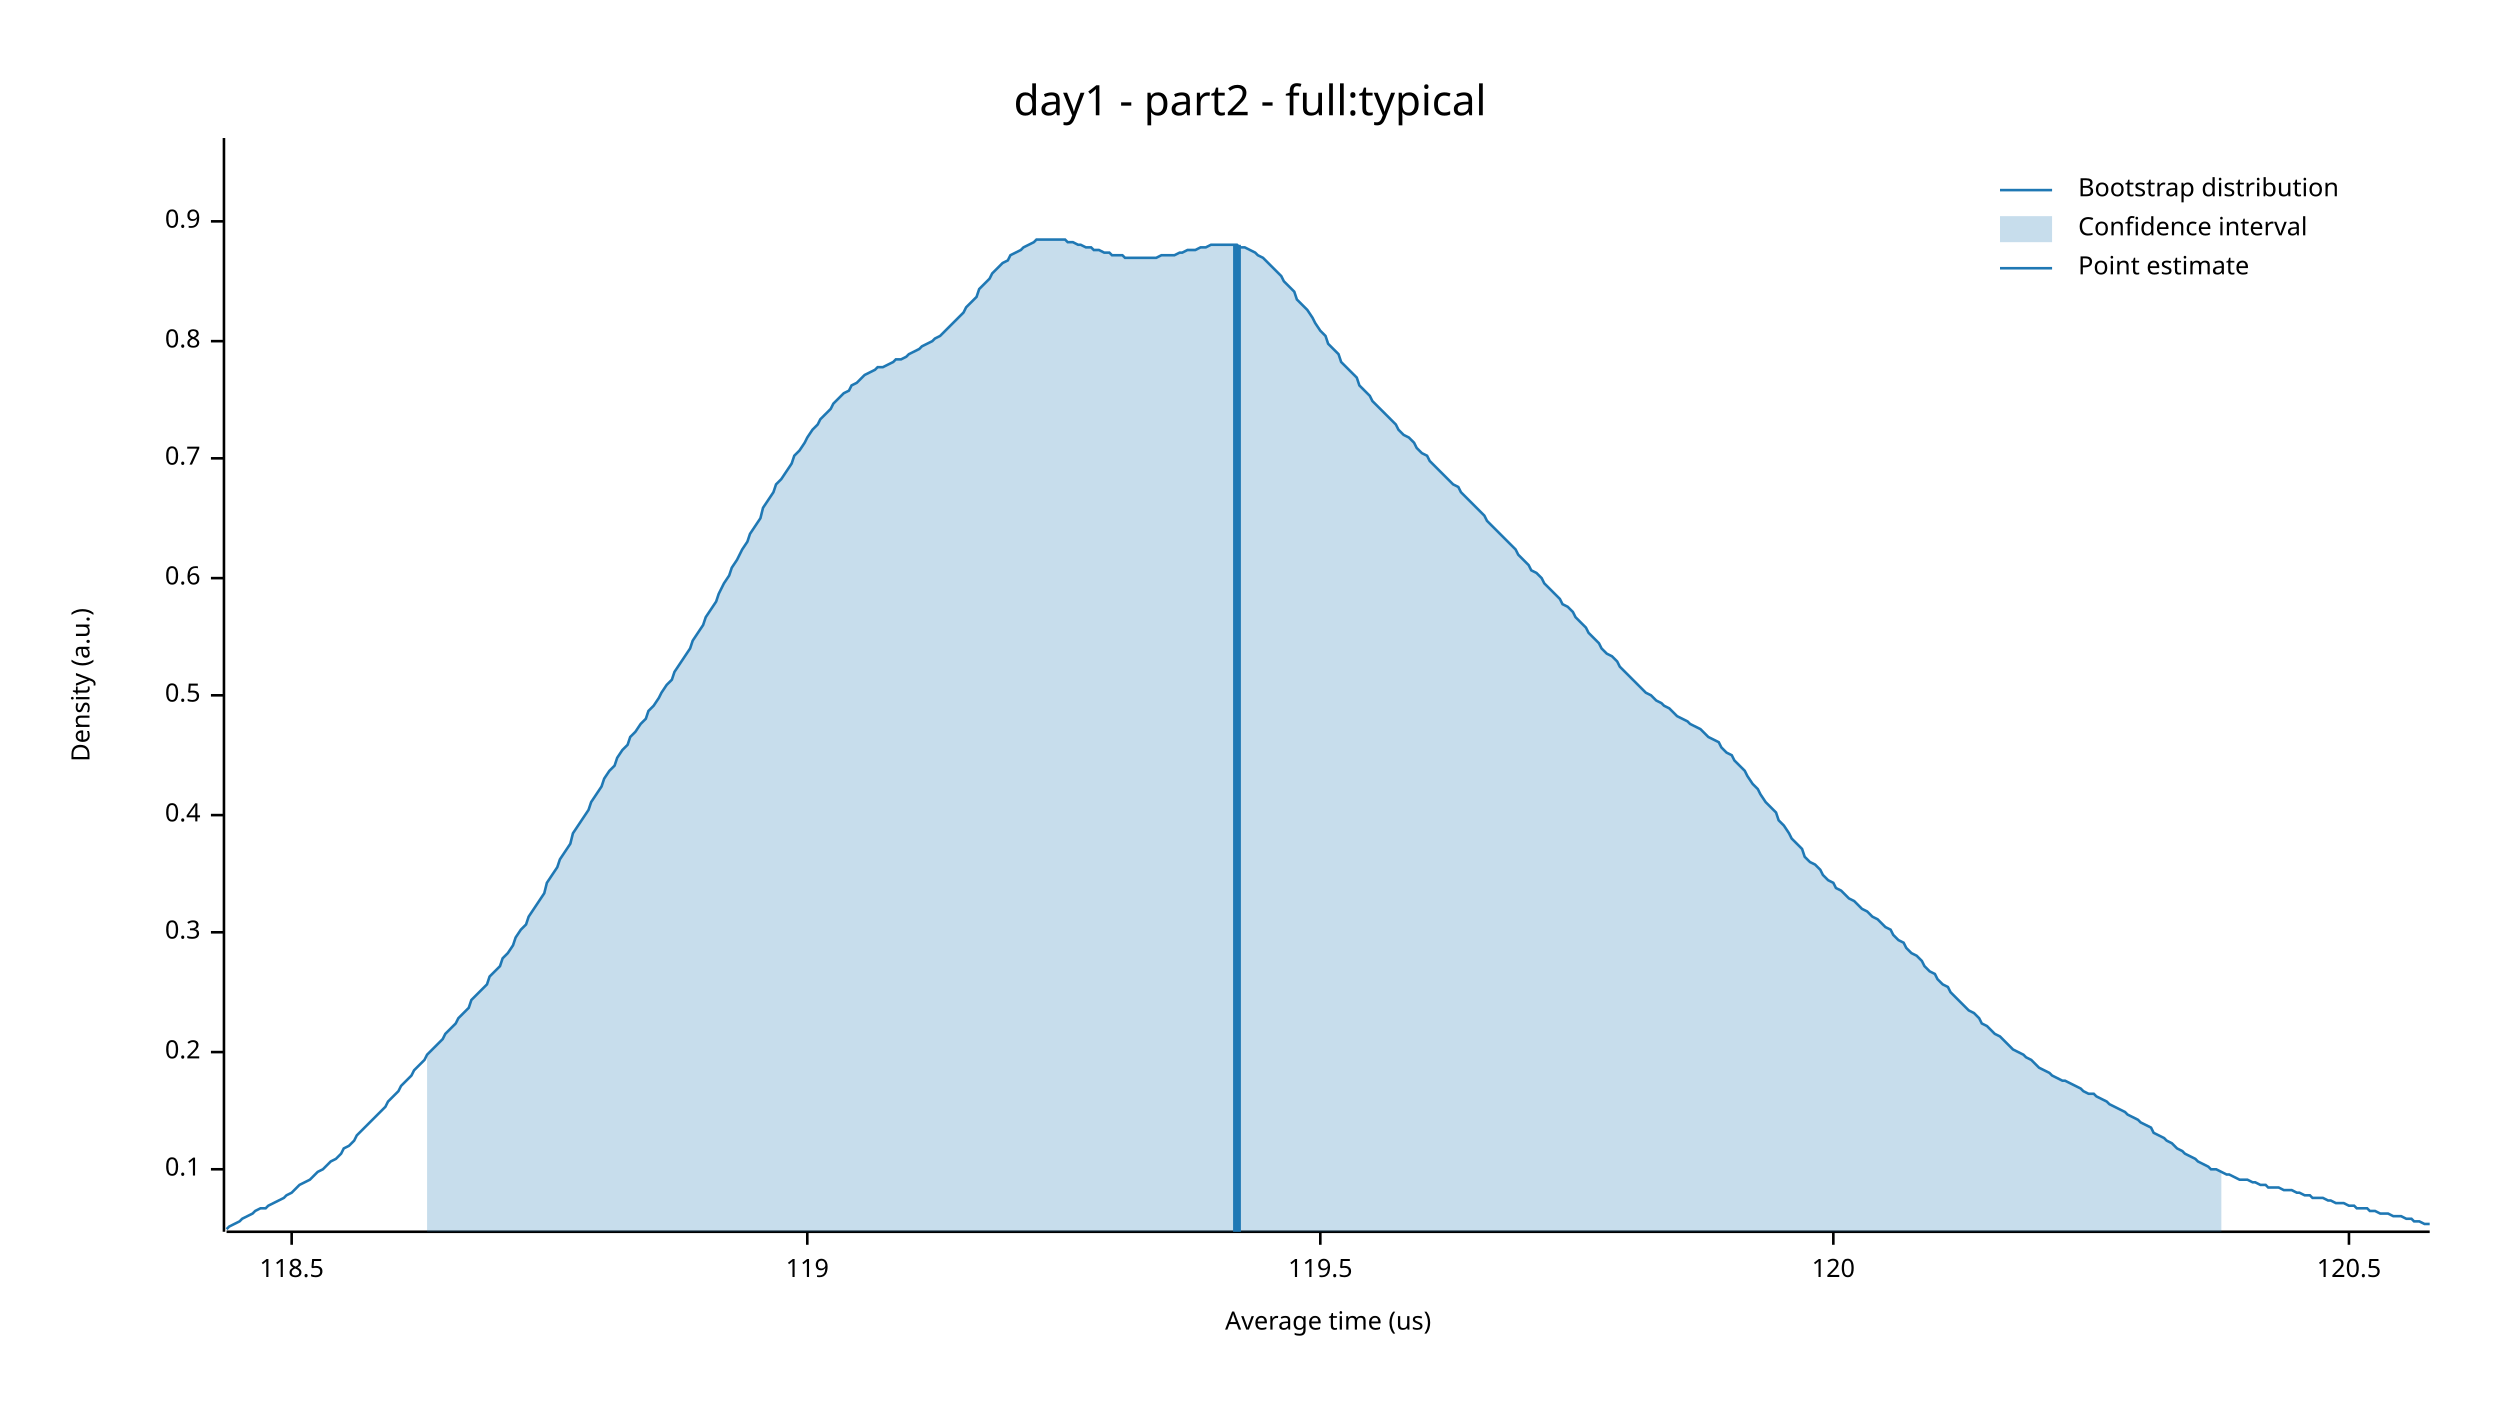
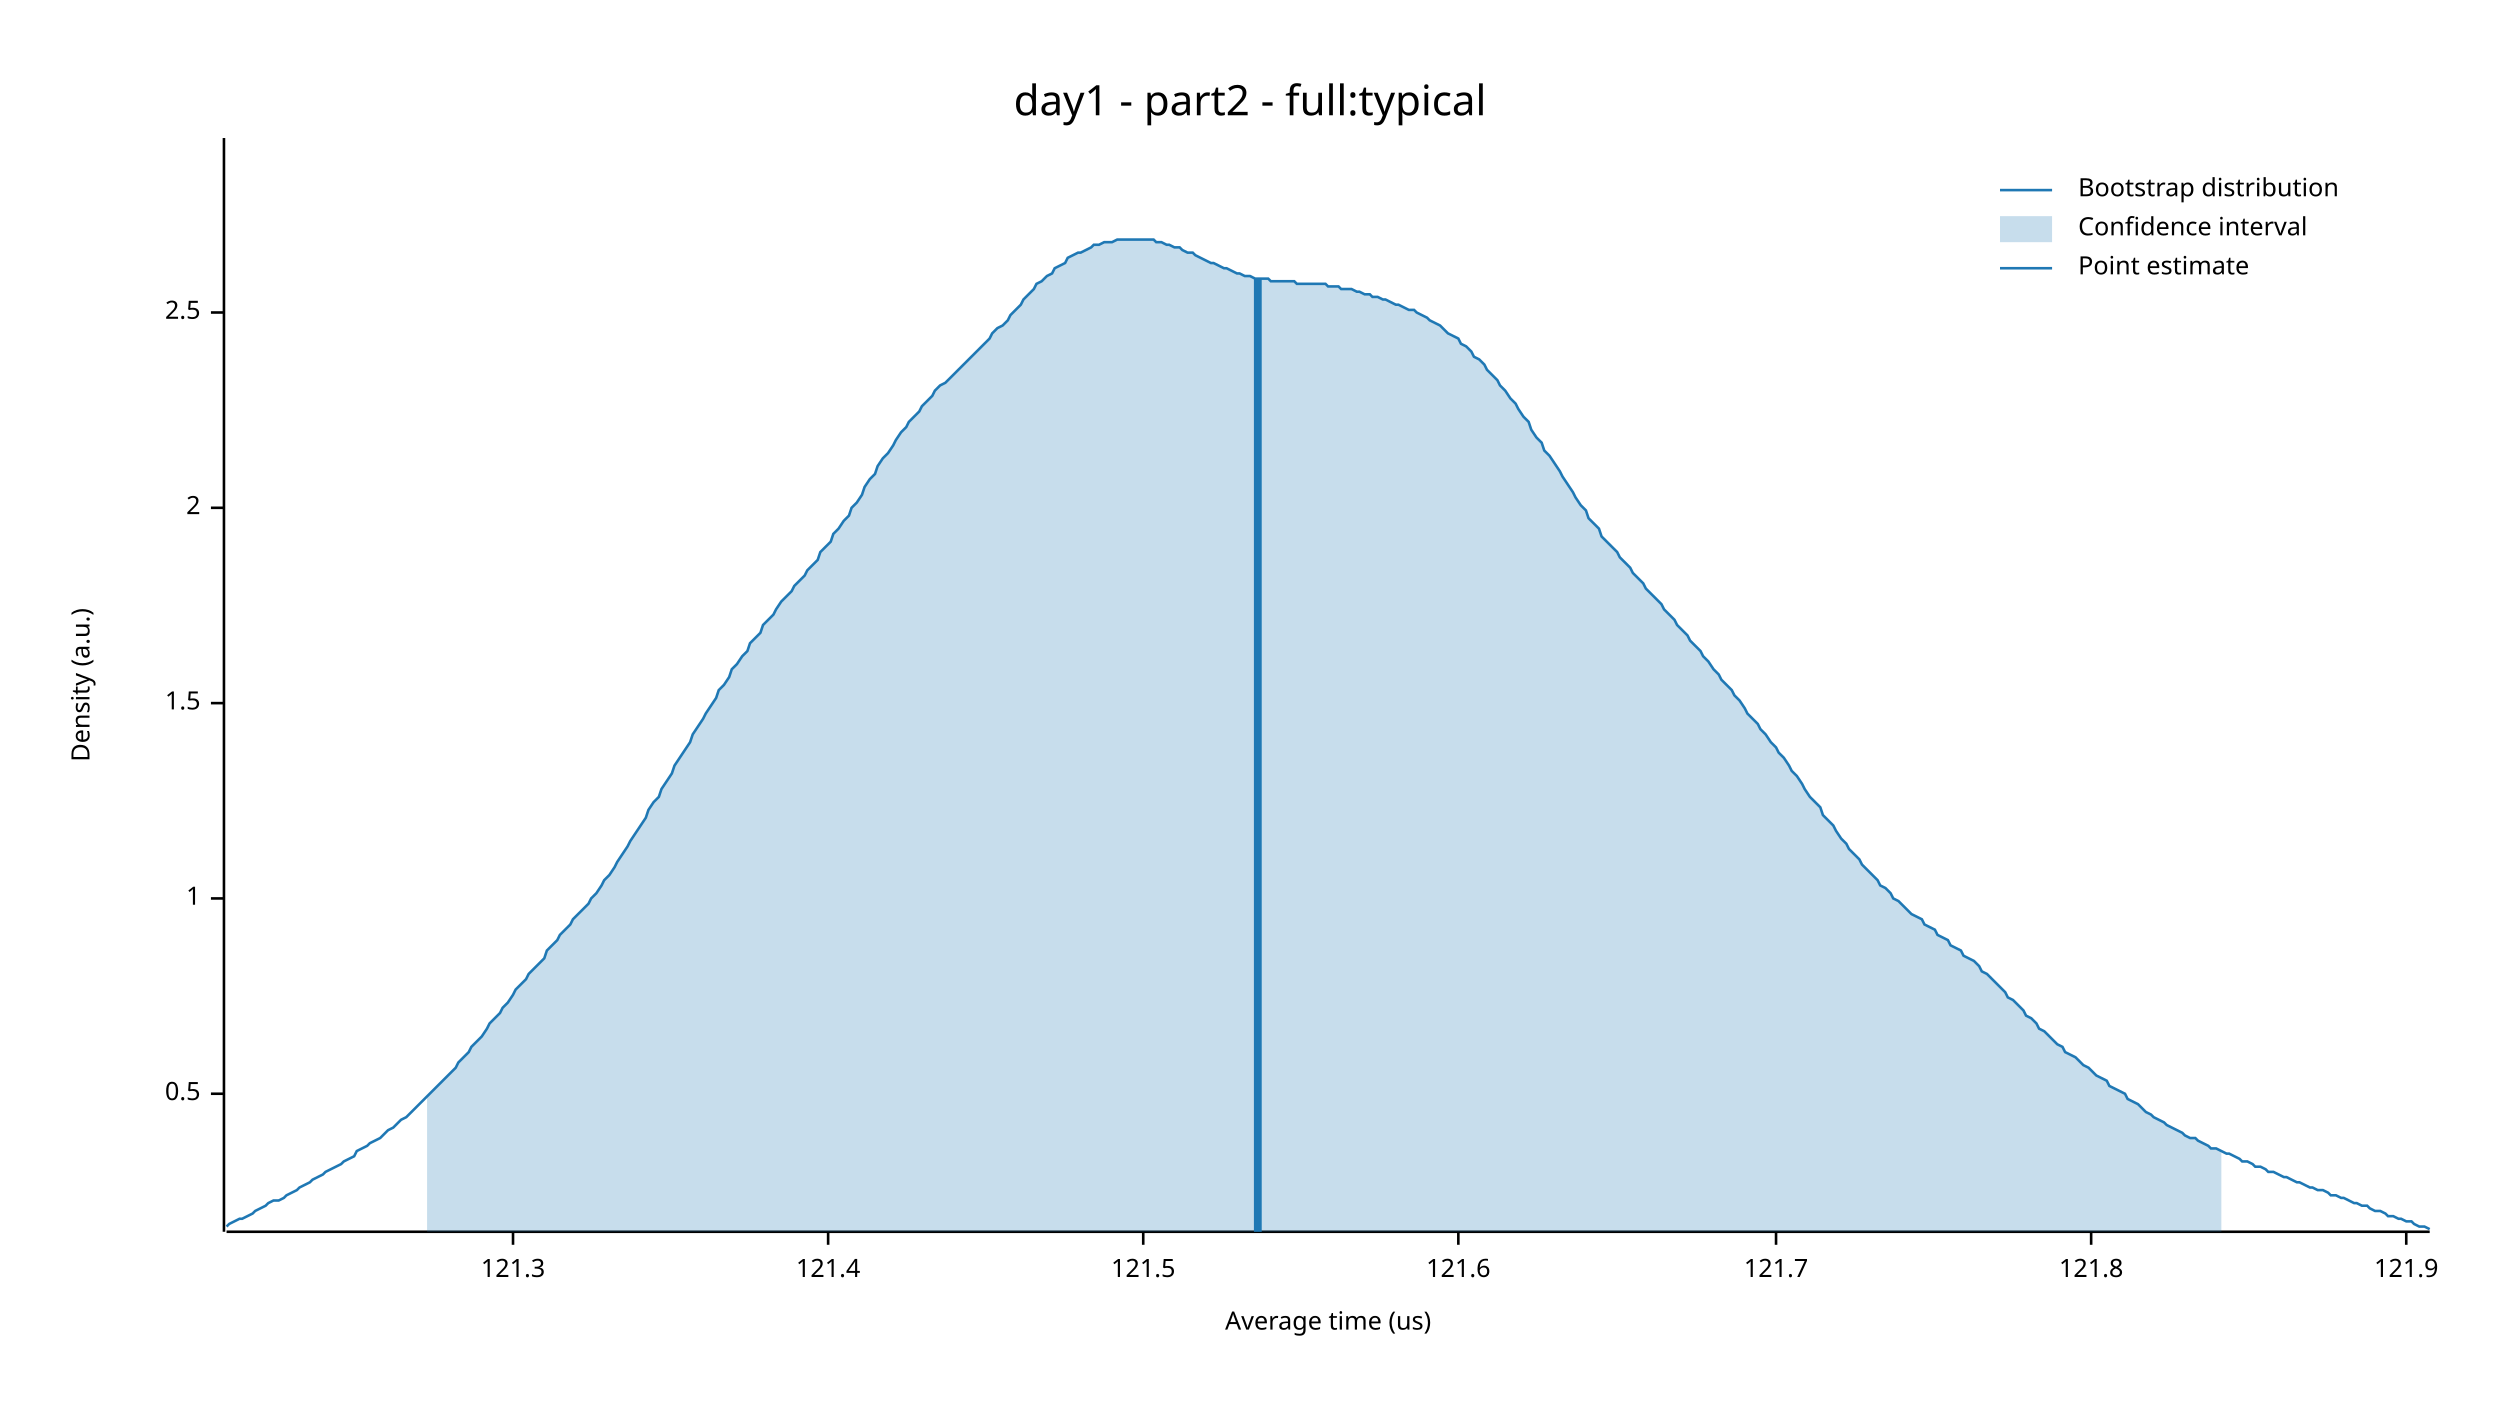
<svg xmlns="http://www.w3.org/2000/svg" width="960" height="540" viewBox="0 0 960 540">
  <text x="480" y="32" dy="0.76em" text-anchor="middle" font-family="sans-serif" font-size="16.129" opacity="1" fill="#000000">
day1 - part2 - full:typical
</text>
  <text x="27" y="263" dy="0.76em" text-anchor="middle" font-family="sans-serif" font-size="9.677" opacity="1" fill="#000000" transform="rotate(270, 27, 263)">
Density (a.u.)
</text>
  <text x="510" y="513" dy="-0.5ex" text-anchor="middle" font-family="sans-serif" font-size="9.677" opacity="1" fill="#000000">
Average time (us)
</text>
  <polyline fill="none" opacity="1" stroke="#000000" stroke-width="1" points="86,53 86,473 " />
-   <text x="77" y="449" dy="0.5ex" text-anchor="end" font-family="sans-serif" font-size="9.677" opacity="1" fill="#000000">
- 0.1
- </text>
-   <polyline fill="none" opacity="1" stroke="#000000" stroke-width="1" points="81,449 86,449 " />
-   <text x="77" y="404" dy="0.5ex" text-anchor="end" font-family="sans-serif" font-size="9.677" opacity="1" fill="#000000">
- 0.2
- </text>
-   <polyline fill="none" opacity="1" stroke="#000000" stroke-width="1" points="81,404 86,404 " />
-   <text x="77" y="358" dy="0.5ex" text-anchor="end" font-family="sans-serif" font-size="9.677" opacity="1" fill="#000000">
- 0.3
- </text>
-   <polyline fill="none" opacity="1" stroke="#000000" stroke-width="1" points="81,358 86,358 " />
-   <text x="77" y="313" dy="0.5ex" text-anchor="end" font-family="sans-serif" font-size="9.677" opacity="1" fill="#000000">
- 0.4
- </text>
-   <polyline fill="none" opacity="1" stroke="#000000" stroke-width="1" points="81,313 86,313 " />
-   <text x="77" y="267" dy="0.5ex" text-anchor="end" font-family="sans-serif" font-size="9.677" opacity="1" fill="#000000">
+   <text x="77" y="420" dy="0.5ex" text-anchor="end" font-family="sans-serif" font-size="9.677" opacity="1" fill="#000000">
0.5
</text>
-   <polyline fill="none" opacity="1" stroke="#000000" stroke-width="1" points="81,267 86,267 " />
-   <text x="77" y="222" dy="0.5ex" text-anchor="end" font-family="sans-serif" font-size="9.677" opacity="1" fill="#000000">
- 0.6
+   <polyline fill="none" opacity="1" stroke="#000000" stroke-width="1" points="81,420 86,420 " />
+   <text x="77" y="345" dy="0.5ex" text-anchor="end" font-family="sans-serif" font-size="9.677" opacity="1" fill="#000000">
+ 1
</text>
-   <polyline fill="none" opacity="1" stroke="#000000" stroke-width="1" points="81,222 86,222 " />
-   <text x="77" y="176" dy="0.5ex" text-anchor="end" font-family="sans-serif" font-size="9.677" opacity="1" fill="#000000">
- 0.7
+   <polyline fill="none" opacity="1" stroke="#000000" stroke-width="1" points="81,345 86,345 " />
+   <text x="77" y="270" dy="0.5ex" text-anchor="end" font-family="sans-serif" font-size="9.677" opacity="1" fill="#000000">
+ 1.5
</text>
-   <polyline fill="none" opacity="1" stroke="#000000" stroke-width="1" points="81,176 86,176 " />
-   <text x="77" y="131" dy="0.5ex" text-anchor="end" font-family="sans-serif" font-size="9.677" opacity="1" fill="#000000">
- 0.8
+   <polyline fill="none" opacity="1" stroke="#000000" stroke-width="1" points="81,270 86,270 " />
+   <text x="77" y="195" dy="0.5ex" text-anchor="end" font-family="sans-serif" font-size="9.677" opacity="1" fill="#000000">
+ 2
</text>
-   <polyline fill="none" opacity="1" stroke="#000000" stroke-width="1" points="81,131 86,131 " />
-   <text x="77" y="85" dy="0.5ex" text-anchor="end" font-family="sans-serif" font-size="9.677" opacity="1" fill="#000000">
- 0.9
+   <polyline fill="none" opacity="1" stroke="#000000" stroke-width="1" points="81,195 86,195 " />
+   <text x="77" y="120" dy="0.5ex" text-anchor="end" font-family="sans-serif" font-size="9.677" opacity="1" fill="#000000">
+ 2.5
</text>
-   <polyline fill="none" opacity="1" stroke="#000000" stroke-width="1" points="81,85 86,85 " />
+   <polyline fill="none" opacity="1" stroke="#000000" stroke-width="1" points="81,120 86,120 " />
  <polyline fill="none" opacity="1" stroke="#000000" stroke-width="1" points="87,473 933,473 " />
-   <text x="112" y="483" dy="0.76em" text-anchor="middle" font-family="sans-serif" font-size="9.677" opacity="1" fill="#000000">
- 118.5
+   <text x="197" y="483" dy="0.76em" text-anchor="middle" font-family="sans-serif" font-size="9.677" opacity="1" fill="#000000">
+ 121.3
</text>
-   <polyline fill="none" opacity="1" stroke="#000000" stroke-width="1" points="112,473 112,478 " />
-   <text x="310" y="483" dy="0.76em" text-anchor="middle" font-family="sans-serif" font-size="9.677" opacity="1" fill="#000000">
- 119
+   <polyline fill="none" opacity="1" stroke="#000000" stroke-width="1" points="197,473 197,478 " />
+   <text x="318" y="483" dy="0.76em" text-anchor="middle" font-family="sans-serif" font-size="9.677" opacity="1" fill="#000000">
+ 121.4
</text>
-   <polyline fill="none" opacity="1" stroke="#000000" stroke-width="1" points="310,473 310,478 " />
-   <text x="507" y="483" dy="0.76em" text-anchor="middle" font-family="sans-serif" font-size="9.677" opacity="1" fill="#000000">
- 119.5
+   <polyline fill="none" opacity="1" stroke="#000000" stroke-width="1" points="318,473 318,478 " />
+   <text x="439" y="483" dy="0.76em" text-anchor="middle" font-family="sans-serif" font-size="9.677" opacity="1" fill="#000000">
+ 121.5
</text>
-   <polyline fill="none" opacity="1" stroke="#000000" stroke-width="1" points="507,473 507,478 " />
-   <text x="704" y="483" dy="0.76em" text-anchor="middle" font-family="sans-serif" font-size="9.677" opacity="1" fill="#000000">
- 120
+   <polyline fill="none" opacity="1" stroke="#000000" stroke-width="1" points="439,473 439,478 " />
+   <text x="560" y="483" dy="0.76em" text-anchor="middle" font-family="sans-serif" font-size="9.677" opacity="1" fill="#000000">
+ 121.6
</text>
-   <polyline fill="none" opacity="1" stroke="#000000" stroke-width="1" points="704,473 704,478 " />
-   <text x="902" y="483" dy="0.76em" text-anchor="middle" font-family="sans-serif" font-size="9.677" opacity="1" fill="#000000">
- 120.5
+   <polyline fill="none" opacity="1" stroke="#000000" stroke-width="1" points="560,473 560,478 " />
+   <text x="682" y="483" dy="0.76em" text-anchor="middle" font-family="sans-serif" font-size="9.677" opacity="1" fill="#000000">
+ 121.7
</text>
-   <polyline fill="none" opacity="1" stroke="#000000" stroke-width="1" points="902,473 902,478 " />
-   <polyline fill="none" opacity="1" stroke="#1F78B4" stroke-width="1" points="87,472 88,471 90,470 92,469 93,468 95,467 97,466 98,465 100,464 102,464 103,463 105,462 107,461 109,460 110,459 112,458 114,456 115,455 117,454 119,453 120,452 122,450 124,449 125,448 127,446 129,445 131,443 132,441 134,440 136,438 137,436 139,434 141,432 142,431 144,429 146,427 148,425 149,423 151,421 153,419 154,417 156,415 158,413 159,411 161,409 163,407 164,405 166,403 168,401 170,399 171,397 173,395 175,393 176,391 178,389 180,387 181,384 183,382 185,380 187,378 188,375 190,373 192,371 193,368 195,366 197,363 198,360 200,357 202,355 203,352 205,349 207,346 209,343 210,339 212,336 214,333 215,330 217,327 219,324 220,320 222,317 224,314 226,311 227,308 229,305 231,302 232,299 234,296 236,294 237,291 239,288 241,286 242,283 244,281 246,278 248,276 249,273 251,271 253,268 254,266 256,263 258,261 259,258 261,255 263,252 265,249 266,246 268,243 270,240 271,237 273,234 275,231 276,228 278,224 280,221 281,218 283,215 285,211 287,208 288,205 290,202 292,199 293,195 295,192 297,189 298,186 300,184 302,181 304,178 305,175 307,173 309,170 310,168 312,165 314,163 315,161 317,159 319,157 320,155 322,153 324,151 326,150 327,148 329,147 331,145 332,144 334,143 336,142 337,141 339,141 341,140 343,139 344,138 346,138 348,137 349,136 351,135 353,134 354,133 356,132 358,131 359,130 361,129 363,127 365,125 366,124 368,122 370,120 371,118 373,116 375,114 376,111 378,109 380,107 381,105 383,103 385,101 387,100 388,98 390,97 392,96 393,95 395,94 397,93 398,92 400,92 402,92 404,92 405,92 407,92 409,92 410,93 412,93 414,94 415,94 417,95 419,95 420,96 422,96 424,97 426,97 427,98 429,98 431,98 432,99 434,99 436,99 437,99 439,99 441,99 443,99 444,99 446,98 448,98 449,98 451,98 453,97 454,97 456,96 458,96 459,96 461,95 463,95 465,94 466,94 468,94 470,94 471,94 473,94 475,94 476,95 478,95 480,96 482,97 483,98 485,99 487,101 488,102 490,104 492,106 493,108 495,110 497,112 498,115 500,117 502,119 504,122 505,124 507,127 509,129 510,132 512,134 514,136 515,139 517,141 519,143 521,145 522,148 524,150 526,152 527,154 529,156 531,158 532,159 534,161 536,163 537,165 539,167 541,168 543,170 544,172 546,174 548,175 549,177 551,179 553,181 554,182 556,184 558,186 560,187 561,189 563,191 565,193 566,194 568,196 570,198 571,200 573,202 575,204 576,205 578,207 580,209 582,211 583,213 585,215 587,217 588,219 590,220 592,222 593,224 595,226 597,228 599,230 600,232 602,233 604,235 605,237 607,239 609,241 610,243 612,245 614,247 615,249 617,251 619,252 621,254 622,256 624,258 626,260 627,261 629,263 631,265 632,266 634,267 636,269 638,270 639,271 641,272 643,274 644,275 646,276 648,277 649,278 651,279 653,280 654,281 656,283 658,284 660,285 661,287 663,289 665,290 666,292 668,294 670,296 671,298 673,301 675,303 676,305 678,308 680,310 682,312 683,315 685,317 687,320 688,322 690,324 692,326 693,329 695,331 697,332 699,334 700,336 702,338 704,339 705,341 707,342 709,344 710,345 712,346 714,348 715,349 717,350 719,352 721,353 722,354 724,356 726,357 727,359 729,361 731,362 732,364 734,366 736,367 738,369 739,371 741,373 743,374 744,376 746,378 748,379 749,381 751,383 753,385 754,386 756,388 758,389 760,391 761,393 763,394 765,396 766,397 768,398 770,400 771,401 773,403 775,404 777,405 778,406 780,407 782,409 783,410 785,411 787,412 788,413 790,414 792,415 793,415 795,416 797,417 799,418 800,419 802,420 804,420 805,421 807,422 809,423 810,424 812,425 814,426 816,427 817,428 819,429 821,430 822,431 824,432 826,433 827,435 829,436 831,437 832,438 834,439 836,441 838,442 839,443 841,444 843,445 844,446 846,447 848,448 849,449 851,449 853,450 855,451 856,451 858,452 860,453 861,453 863,453 865,454 866,454 868,455 870,455 871,456 873,456 875,456 877,457 878,457 880,457 882,458 883,458 885,459 887,459 888,460 890,460 892,460 894,461 895,461 897,462 899,462 900,462 902,463 904,463 905,464 907,464 909,464 910,465 912,465 914,466 916,466 917,466 919,467 921,467 922,467 924,468 926,468 927,469 929,469 931,470 933,470 " />
-   <polygon opacity="0.25" fill="#1F78B4" points="164,405 166,403 168,401 170,399 171,397 173,395 175,393 176,391 178,389 180,387 181,384 183,382 185,380 187,378 188,375 190,373 192,371 193,368 195,366 197,363 198,360 200,357 202,355 203,352 205,349 207,346 209,343 210,339 212,336 214,333 215,330 217,327 219,324 220,320 222,317 224,314 226,311 227,308 229,305 231,302 232,299 234,296 236,294 237,291 239,288 241,286 242,283 244,281 246,278 248,276 249,273 251,271 253,268 254,266 256,263 258,261 259,258 261,255 263,252 265,249 266,246 268,243 270,240 271,237 273,234 275,231 276,228 278,224 280,221 281,218 283,215 285,211 287,208 288,205 290,202 292,199 293,195 295,192 297,189 298,186 300,184 302,181 304,178 305,175 307,173 309,170 310,168 312,165 314,163 315,161 317,159 319,157 320,155 322,153 324,151 326,150 327,148 329,147 331,145 332,144 334,143 336,142 337,141 339,141 341,140 343,139 344,138 346,138 348,137 349,136 351,135 353,134 354,133 356,132 358,131 359,130 361,129 363,127 365,125 366,124 368,122 370,120 371,118 373,116 375,114 376,111 378,109 380,107 381,105 383,103 385,101 387,100 388,98 390,97 392,96 393,95 395,94 397,93 398,92 400,92 402,92 404,92 405,92 407,92 409,92 410,93 412,93 414,94 415,94 417,95 419,95 420,96 422,96 424,97 426,97 427,98 429,98 431,98 432,99 434,99 436,99 437,99 439,99 441,99 443,99 444,99 446,98 448,98 449,98 451,98 453,97 454,97 456,96 458,96 459,96 461,95 463,95 465,94 466,94 468,94 470,94 471,94 473,94 475,94 476,95 478,95 480,96 482,97 483,98 485,99 487,101 488,102 490,104 492,106 493,108 495,110 497,112 498,115 500,117 502,119 504,122 505,124 507,127 509,129 510,132 512,134 514,136 515,139 517,141 519,143 521,145 522,148 524,150 526,152 527,154 529,156 531,158 532,159 534,161 536,163 537,165 539,167 541,168 543,170 544,172 546,174 548,175 549,177 551,179 553,181 554,182 556,184 558,186 560,187 561,189 563,191 565,193 566,194 568,196 570,198 571,200 573,202 575,204 576,205 578,207 580,209 582,211 583,213 585,215 587,217 588,219 590,220 592,222 593,224 595,226 597,228 599,230 600,232 602,233 604,235 605,237 607,239 609,241 610,243 612,245 614,247 615,249 617,251 619,252 621,254 622,256 624,258 626,260 627,261 629,263 631,265 632,266 634,267 636,269 638,270 639,271 641,272 643,274 644,275 646,276 648,277 649,278 651,279 653,280 654,281 656,283 658,284 660,285 661,287 663,289 665,290 666,292 668,294 670,296 671,298 673,301 675,303 676,305 678,308 680,310 682,312 683,315 685,317 687,320 688,322 690,324 692,326 693,329 695,331 697,332 699,334 700,336 702,338 704,339 705,341 707,342 709,344 710,345 712,346 714,348 715,349 717,350 719,352 721,353 722,354 724,356 726,357 727,359 729,361 731,362 732,364 734,366 736,367 738,369 739,371 741,373 743,374 744,376 746,378 748,379 749,381 751,383 753,385 754,386 756,388 758,389 760,391 761,393 763,394 765,396 766,397 768,398 770,400 771,401 773,403 775,404 777,405 778,406 780,407 782,409 783,410 785,411 787,412 788,413 790,414 792,415 793,415 795,416 797,417 799,418 800,419 802,420 804,420 805,421 807,422 809,423 810,424 812,425 814,426 816,427 817,428 819,429 821,430 822,431 824,432 826,433 827,435 829,436 831,437 832,438 834,439 836,441 838,442 839,443 841,444 843,445 844,446 846,447 848,448 849,449 851,449 853,450 853,473 164,473 " />
-   <polyline fill="none" opacity="1" stroke="#1F78B4" stroke-width="3" points="475,473 475,94 " />
+   <polyline fill="none" opacity="1" stroke="#000000" stroke-width="1" points="682,473 682,478 " />
+   <text x="803" y="483" dy="0.76em" text-anchor="middle" font-family="sans-serif" font-size="9.677" opacity="1" fill="#000000">
+ 121.8
+ </text>
+   <polyline fill="none" opacity="1" stroke="#000000" stroke-width="1" points="803,473 803,478 " />
+   <text x="924" y="483" dy="0.76em" text-anchor="middle" font-family="sans-serif" font-size="9.677" opacity="1" fill="#000000">
+ 121.9
+ </text>
+   <polyline fill="none" opacity="1" stroke="#000000" stroke-width="1" points="924,473 924,478 " />
+   <polyline fill="none" opacity="1" stroke="#1F78B4" stroke-width="1" points="87,471 88,470 90,469 92,468 93,468 95,467 97,466 98,465 100,464 102,463 103,462 105,461 107,461 109,460 110,459 112,458 114,457 115,456 117,455 119,454 120,453 122,452 124,451 125,450 127,449 129,448 131,447 132,446 134,445 136,444 137,442 139,441 141,440 142,439 144,438 146,437 148,435 149,434 151,433 153,431 154,430 156,429 158,427 159,426 161,424 163,422 164,421 166,419 168,417 170,415 171,414 173,412 175,410 176,408 178,406 180,404 181,402 183,400 185,398 187,395 188,393 190,391 192,389 193,387 195,385 197,382 198,380 200,378 202,376 203,374 205,372 207,370 209,368 210,365 212,363 214,361 215,359 217,357 219,355 220,353 222,351 224,349 226,347 227,345 229,343 231,340 232,338 234,336 236,333 237,331 239,328 241,325 242,323 244,320 246,317 248,314 249,311 251,308 253,306 254,303 256,300 258,297 259,294 261,291 263,288 265,285 266,282 268,279 270,276 271,274 273,271 275,268 276,265 278,263 280,260 281,257 283,255 285,252 287,250 288,247 290,245 292,243 293,240 295,238 297,236 298,234 300,231 302,229 304,227 305,225 307,223 309,221 310,219 312,217 314,215 315,212 317,210 319,208 320,205 322,203 324,200 326,198 327,195 329,193 331,190 332,187 334,184 336,182 337,179 339,176 341,174 343,171 344,169 346,166 348,164 349,162 351,160 353,158 354,156 356,154 358,152 359,150 361,148 363,147 365,145 366,144 368,142 370,140 371,139 373,137 375,135 376,134 378,132 380,130 381,128 383,126 385,125 387,123 388,121 390,119 392,117 393,115 395,113 397,111 398,109 400,108 402,106 404,105 405,103 407,102 409,101 410,99 412,98 414,97 415,97 417,96 419,95 420,94 422,94 424,93 426,93 427,93 429,92 431,92 432,92 434,92 436,92 437,92 439,92 441,92 443,92 444,93 446,93 448,94 449,94 451,95 453,95 454,96 456,97 458,97 459,98 461,99 463,100 465,101 466,101 468,102 470,103 471,103 473,104 475,105 476,105 478,106 480,106 482,107 483,107 485,107 487,107 488,108 490,108 492,108 493,108 495,108 497,108 498,109 500,109 502,109 504,109 505,109 507,109 509,109 510,110 512,110 514,110 515,111 517,111 519,111 521,112 522,112 524,113 526,113 527,114 529,114 531,115 532,115 534,116 536,117 537,117 539,118 541,119 543,119 544,120 546,121 548,122 549,123 551,124 553,125 554,126 556,128 558,129 560,130 561,132 563,133 565,135 566,137 568,138 570,140 571,142 573,144 575,146 576,148 578,150 580,153 582,155 583,157 585,160 587,162 588,165 590,168 592,170 593,173 595,175 597,178 599,181 600,183 602,186 604,189 605,191 607,194 609,196 610,199 612,201 614,203 615,206 617,208 619,210 621,212 622,214 624,216 626,218 627,220 629,222 631,224 632,226 634,228 636,230 638,232 639,234 641,236 643,238 644,240 646,242 648,244 649,246 651,248 653,250 654,252 656,254 658,257 660,259 661,261 663,263 665,265 666,267 668,269 670,272 671,274 673,276 675,278 676,280 678,282 680,285 682,287 683,289 685,291 687,294 688,296 690,298 692,301 693,303 695,306 697,308 699,310 700,313 702,315 704,317 705,319 707,322 709,324 710,326 712,328 714,330 715,332 717,334 719,336 721,338 722,340 724,341 726,343 727,345 729,346 731,348 732,349 734,351 736,352 738,353 739,355 741,356 743,357 744,359 746,360 748,361 749,363 751,364 753,365 754,367 756,368 758,369 760,371 761,373 763,374 765,376 766,377 768,379 770,381 771,383 773,384 775,386 777,388 778,390 780,391 782,393 783,395 785,396 787,398 788,399 790,401 792,402 793,404 795,405 797,406 799,408 800,409 802,410 804,412 805,413 807,414 809,415 810,417 812,418 814,419 816,420 817,422 819,423 821,424 822,425 824,427 826,428 827,429 829,430 831,431 832,432 834,433 836,434 838,435 839,436 841,437 843,437 844,438 846,439 848,440 849,441 851,441 853,442 855,443 856,443 858,444 860,445 861,446 863,446 865,447 866,448 868,448 870,449 871,450 873,450 875,451 877,452 878,452 880,453 882,454 883,454 885,455 887,456 888,456 890,457 892,457 894,458 895,459 897,459 899,460 900,460 902,461 904,462 905,462 907,463 909,463 910,464 912,465 914,465 916,466 917,467 919,467 921,468 922,468 924,469 926,469 927,470 929,471 931,471 933,472 " />
+   <polygon opacity="0.25" fill="#1F78B4" points="164,421 166,419 168,417 170,415 171,414 173,412 175,410 176,408 178,406 180,404 181,402 183,400 185,398 187,395 188,393 190,391 192,389 193,387 195,385 197,382 198,380 200,378 202,376 203,374 205,372 207,370 209,368 210,365 212,363 214,361 215,359 217,357 219,355 220,353 222,351 224,349 226,347 227,345 229,343 231,340 232,338 234,336 236,333 237,331 239,328 241,325 242,323 244,320 246,317 248,314 249,311 251,308 253,306 254,303 256,300 258,297 259,294 261,291 263,288 265,285 266,282 268,279 270,276 271,274 273,271 275,268 276,265 278,263 280,260 281,257 283,255 285,252 287,250 288,247 290,245 292,243 293,240 295,238 297,236 298,234 300,231 302,229 304,227 305,225 307,223 309,221 310,219 312,217 314,215 315,212 317,210 319,208 320,205 322,203 324,200 326,198 327,195 329,193 331,190 332,187 334,184 336,182 337,179 339,176 341,174 343,171 344,169 346,166 348,164 349,162 351,160 353,158 354,156 356,154 358,152 359,150 361,148 363,147 365,145 366,144 368,142 370,140 371,139 373,137 375,135 376,134 378,132 380,130 381,128 383,126 385,125 387,123 388,121 390,119 392,117 393,115 395,113 397,111 398,109 400,108 402,106 404,105 405,103 407,102 409,101 410,99 412,98 414,97 415,97 417,96 419,95 420,94 422,94 424,93 426,93 427,93 429,92 431,92 432,92 434,92 436,92 437,92 439,92 441,92 443,92 444,93 446,93 448,94 449,94 451,95 453,95 454,96 456,97 458,97 459,98 461,99 463,100 465,101 466,101 468,102 470,103 471,103 473,104 475,105 476,105 478,106 480,106 482,107 483,107 485,107 487,107 488,108 490,108 492,108 493,108 495,108 497,108 498,109 500,109 502,109 504,109 505,109 507,109 509,109 510,110 512,110 514,110 515,111 517,111 519,111 521,112 522,112 524,113 526,113 527,114 529,114 531,115 532,115 534,116 536,117 537,117 539,118 541,119 543,119 544,120 546,121 548,122 549,123 551,124 553,125 554,126 556,128 558,129 560,130 561,132 563,133 565,135 566,137 568,138 570,140 571,142 573,144 575,146 576,148 578,150 580,153 582,155 583,157 585,160 587,162 588,165 590,168 592,170 593,173 595,175 597,178 599,181 600,183 602,186 604,189 605,191 607,194 609,196 610,199 612,201 614,203 615,206 617,208 619,210 621,212 622,214 624,216 626,218 627,220 629,222 631,224 632,226 634,228 636,230 638,232 639,234 641,236 643,238 644,240 646,242 648,244 649,246 651,248 653,250 654,252 656,254 658,257 660,259 661,261 663,263 665,265 666,267 668,269 670,272 671,274 673,276 675,278 676,280 678,282 680,285 682,287 683,289 685,291 687,294 688,296 690,298 692,301 693,303 695,306 697,308 699,310 700,313 702,315 704,317 705,319 707,322 709,324 710,326 712,328 714,330 715,332 717,334 719,336 721,338 722,340 724,341 726,343 727,345 729,346 731,348 732,349 734,351 736,352 738,353 739,355 741,356 743,357 744,359 746,360 748,361 749,363 751,364 753,365 754,367 756,368 758,369 760,371 761,373 763,374 765,376 766,377 768,379 770,381 771,383 773,384 775,386 777,388 778,390 780,391 782,393 783,395 785,396 787,398 788,399 790,401 792,402 793,404 795,405 797,406 799,408 800,409 802,410 804,412 805,413 807,414 809,415 810,417 812,418 814,419 816,420 817,422 819,423 821,424 822,425 824,427 826,428 827,429 829,430 831,431 832,432 834,433 836,434 838,435 839,436 841,437 843,437 844,438 846,439 848,440 849,441 851,441 853,442 853,473 164,473 " />
+   <polyline fill="none" opacity="1" stroke="#1F78B4" stroke-width="3" points="483,473 483,107 " />
  <text x="798" y="68" dy="0.76em" text-anchor="start" font-family="sans-serif" font-size="9.677" opacity="1" fill="#000000">
Bootstrap distribution
</text>
  <text x="798" y="83" dy="0.76em" text-anchor="start" font-family="sans-serif" font-size="9.677" opacity="1" fill="#000000">
Confidence interval
</text>
  <text x="798" y="98" dy="0.76em" text-anchor="start" font-family="sans-serif" font-size="9.677" opacity="1" fill="#000000">
Point estimate
</text>
  <polyline fill="none" opacity="1" stroke="#1F78B4" stroke-width="1" points="768,73 788,73 " />
  <rect x="768" y="83" width="20" height="10" opacity="0.25" fill="#1F78B4" stroke="none" />
  <polyline fill="none" opacity="1" stroke="#1F78B4" stroke-width="1" points="768,103 788,103 " />
</svg>
